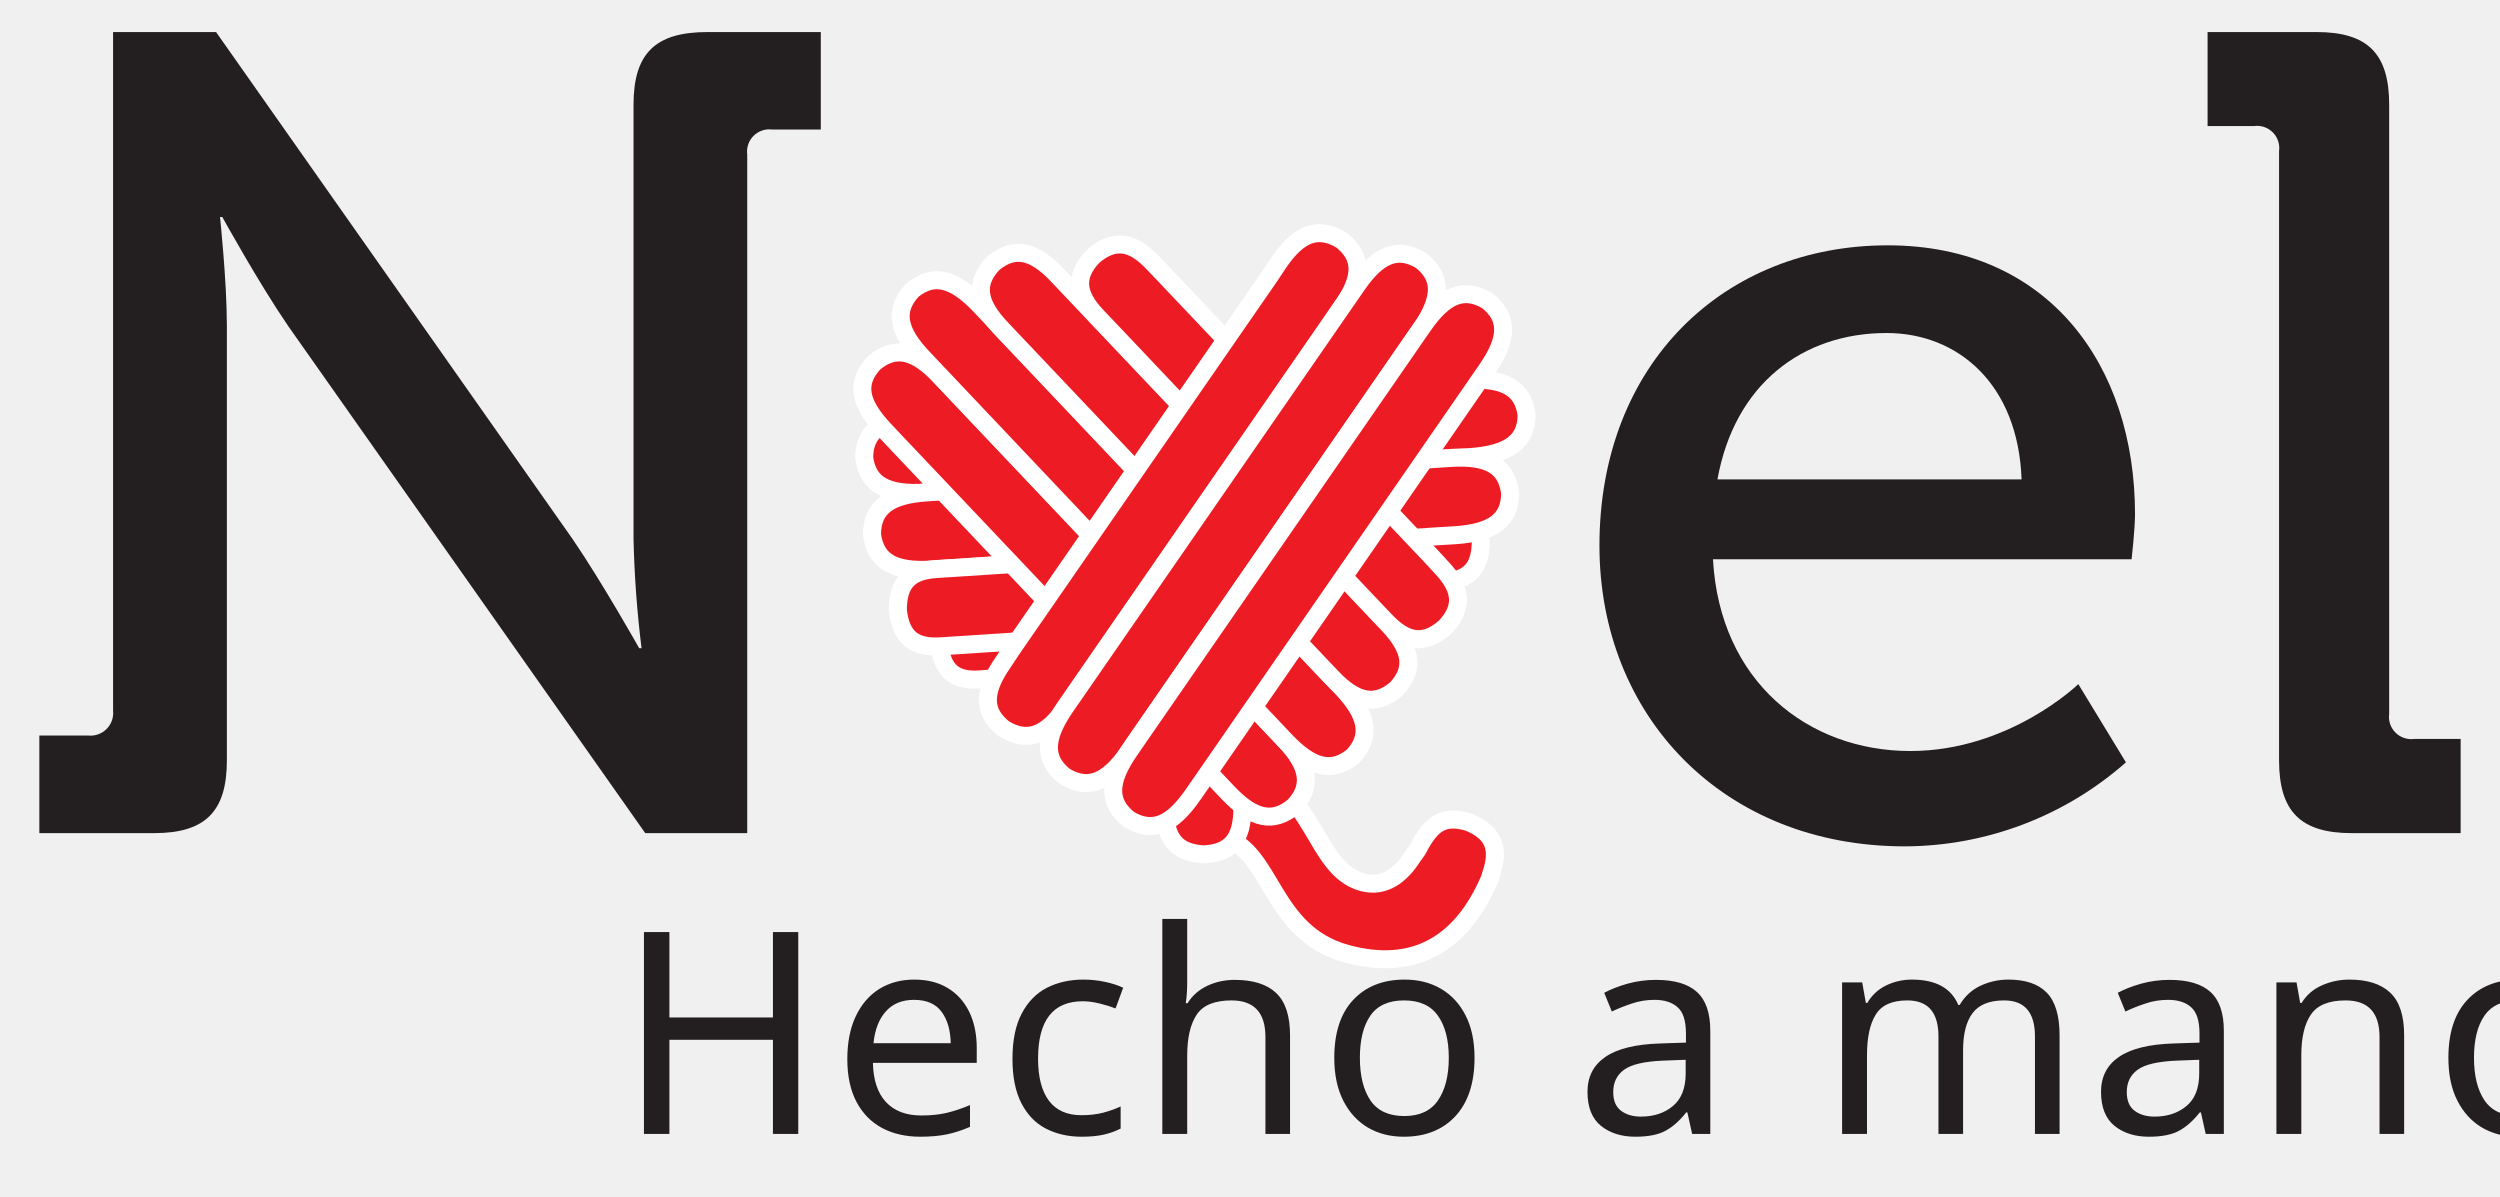
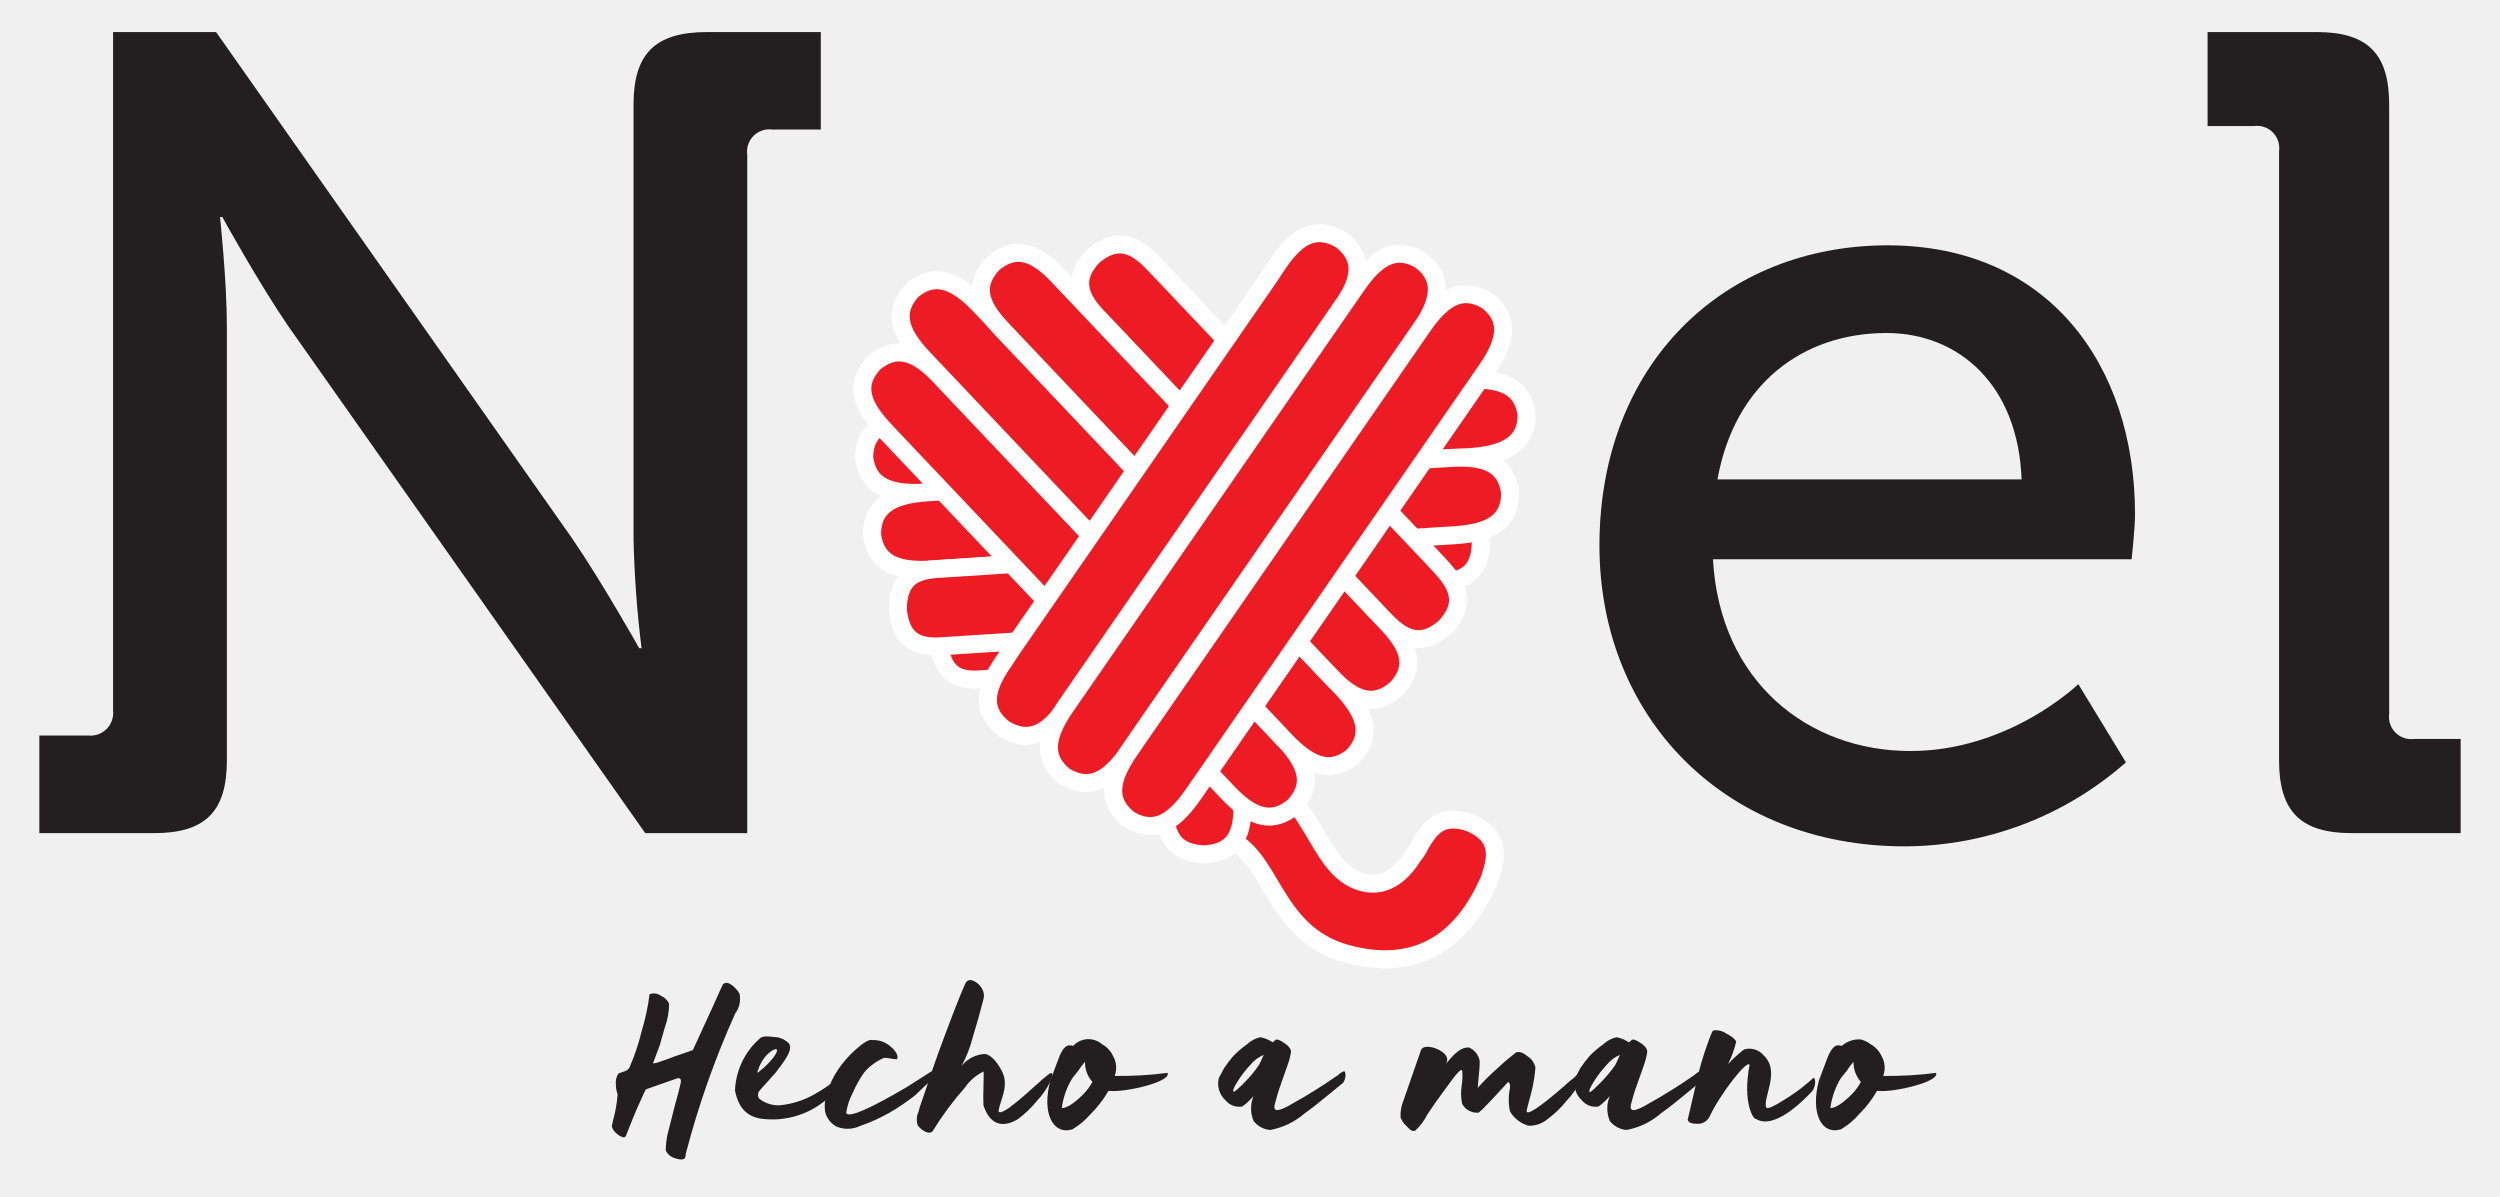
<svg xmlns="http://www.w3.org/2000/svg" id="Layer_1" data-name="Layer 1" viewBox="0 0 277.69 132.86">
  <defs>
-     <style>.cls-1,.cls-3{fill:#231f20;}.cls-2{fill:#ed1c24;stroke:#fff;stroke-width:2px;}.cls-3{font-size:31.41px;font-family:KelasikHandmade, Kelasik Handmade;letter-spacing:0.02em;}</style>
+     <style>.cls-1{fill:#231f20;}.cls-2{fill:#ed1c24;stroke:#fff;stroke-width:2px;}</style>
  </defs>
  <path class="cls-1" d="M4.37,81.7H9.79a2.52,2.52,0,0,0,2.77-2.77V3.56H24L63.61,59.89C66.88,64.68,71,72,71,72h.26a119.7,119.7,0,0,1-.89-12.1V11.62c0-5.67,2.4-8.06,8.2-8.06h12.6V14.39H85.79A2.47,2.47,0,0,0,83,17.17V92.54H71.67L32,36.2c-3.28-4.79-7.31-12.1-7.31-12.1h-.25s.76,7.18.76,12.1V84.47c0,5.67-2.4,8.07-8.07,8.07H4.37Z" />
  <path class="cls-1" d="M209.68,27.25c17.89,0,27.47,13.36,27.47,29.87,0,1.64-.38,5-.38,5h-46.5c.75,13.61,10.58,21.3,21.93,21.3,11,0,18.65-7.43,18.65-7.43l5.29,8.69a37.3,37.3,0,0,1-24.57,9.33c-20.17,0-33.91-14.49-33.91-33.4C177.66,40.36,191.53,27.25,209.68,27.25Zm14.87,26c-.38-10.58-7.06-16.26-15-16.26-9.33,0-16.89,5.68-18.78,16.26Z" />
  <path class="cls-1" d="M253.15,16.79A2.47,2.47,0,0,0,250.38,14h-5.17V3.56h12.1c5.67,0,8.07,2.39,8.07,8.06V79.3a2.47,2.47,0,0,0,2.77,2.78h5.17V92.54h-12.1c-5.67,0-8.07-2.4-8.07-8.07Z" />
  <path class="cls-2" d="M165.58,97.25c1.06-3,.34-4.77-2.45-5.93-2.89-.86-4.2.23-5.64,3-.12.22-.58.82-.58.82-1.3,2.07-3.18,3.51-5.57,2.86-5.52-1.52-5.06-10.57-13.72-12.94L135.86,93c5.52,1.52,5.19,10.6,13.72,12.94,7.36,2,12.77-.91,15.95-8.45Z" />
  <path class="cls-2" d="M138,88.21v1.57c0,3.41-1.3,5-4.32,5.12-3-.17-4.29-1.73-4.28-5.14V88.18l.13-43.38V43.22c0-3.41,1.3-5,4.31-5.12,3,.18,4.29,1.74,4.28,5.15v1.57Z" />
  <path class="cls-2" d="M110.05,75.38l-1.28.09c-2.78.18-4.12-1-4.46-4,0-3,1.13-4.38,3.9-4.56l1.28-.08,35.26-2.3,1.28-.08c2.78-.18,4.12,1,4.46,4,0,3-1.13,4.38-3.9,4.56l-1.28.09Z" />
  <path class="cls-2" d="M104.92,54.58l-2,.13c-4.42.29-6.52-.86-6.93-3.86,0-3,2-4.43,6.37-4.72l2-.13,56.27-3.66,2-.14c4.42-.28,6.52.87,6.94,3.86,0,3-2,4.43-6.38,4.72l-2,.13Z" />
  <path class="cls-2" d="M120.76,67.22l-1.39.09c-3,.19-4.44-1-4.79-4,0-3,1.24-4.39,4.23-4.58l1.39-.09,38.1-2.48,1.39-.09c3-.2,4.44,1,4.79,4,0,3-1.24,4.39-4.23,4.59l-1.39.09Z" />
  <path class="cls-2" d="M105.54,63.13l-2,.13c-4.25.28-6.27-.88-6.68-3.87,0-3,1.87-4.43,6.12-4.7l2-.13L159.06,51l2-.13c4.25-.28,6.27.88,6.68,3.87,0,3-1.87,4.43-6.12,4.71l-2,.12Z" />
  <path class="cls-2" d="M105.9,71.7l-1.39.09c-3,.19-4.44-1-4.78-4,0-3,1.23-4.38,4.23-4.58l1.38-.09,38.11-2.48,1.38-.09c3-.2,4.44,1,4.79,4,0,3-1.24,4.39-4.23,4.59l-1.39.09Z" />
  <path class="cls-2" d="M141.35,80.78l1.3,1.37c2.8,2.95,3.14,5.18,1.09,7.4-2.32,1.93-4.53,1.46-7.33-1.49l-1.3-1.37L99.48,49.08l-1.29-1.37c-2.8-3-3.15-5.19-1.1-7.41,2.33-1.92,4.54-1.46,7.34,1.5l1.29,1.37Z" />
  <path class="cls-2" d="M147.62,74.91,149,76.35c2.94,3.1,3.35,5.4,1.31,7.63-2.34,1.92-4.61,1.39-7.55-1.72l-1.36-1.44L104,41.31l-1.36-1.44c-3-3.1-3.35-5.4-1.31-7.63,2.33-1.91,4.6-1.38,7.55,1.72l1.36,1.44Z" />
  <path class="cls-2" d="M152.91,68l1.25,1.31c2.68,2.84,3,5,.92,7.23-2.32,1.93-4.48,1.52-7.16-1.32l-1.25-1.31-34.2-36.1-1.24-1.31c-2.69-2.84-3-5-.93-7.23,2.32-1.93,4.48-1.52,7.17,1.32l1.24,1.31Z" />
  <path class="cls-2" d="M159,61.82,160.09,63c2.34,2.48,2.48,4.49.41,6.68-2.31,2-4.31,1.71-6.65-.77l-1.09-1.14-29.83-31.5-1.09-1.14c-2.34-2.48-2.48-4.49-.41-6.68,2.31-1.95,4.31-1.71,6.65.77l1.09,1.14Z" />
  <path class="cls-2" d="M119.46,77l-1,1.51c-2.25,3.26-4.34,4-6.93,2.46-2.36-1.87-2.39-4.09-.14-7.35l1-1.51,28.67-41.47,1-1.51c2.25-3.26,4.34-4,6.93-2.47,2.36,1.88,2.39,4.09.14,7.35l-1,1.51Z" />
  <path class="cls-2" d="M126.48,81.91l-1.09,1.6c-2.38,3.44-4.52,4.27-7.12,2.73-2.36-1.88-2.33-4.18,0-7.62l1.1-1.59,30.26-43.78,1.1-1.59c2.38-3.44,4.52-4.28,7.11-2.73,2.36,1.88,2.34,4.18,0,7.62l-1.1,1.59Z" />
  <path class="cls-2" d="M133.64,86.65l-1.11,1.6c-2.39,3.46-4.54,4.31-7.13,2.77-2.36-1.89-2.33-4.19.06-7.65l1.1-1.6,30.41-44,1.11-1.6c2.39-3.46,4.54-4.3,7.13-2.76,2.36,1.88,2.33,4.19-.06,7.65l-1.1,1.59Z" />
-   <text class="cls-3" transform="translate(68.48 125.95)">Hecho a mano</text>
+   <path class="cls-1" d="M68.41,120.46a1.9,1.9,0,0,1,.26-1.2c.4-.22,1.13-.22,1.31-.84a23.12,23.12,0,0,0,1.29-3.87,24.78,24.78,0,0,0,.88-4.11,1.32,1.32,0,0,1,1.26.16,1.76,1.76,0,0,1,.91.88,7.59,7.59,0,0,1-.47,2.63l-.57,2-.75,2c.59,0,1.16-.38,4.43-1.47L79.09,112l1.19-2.64c.57-.63,1.54.47,1.86,1a2.7,2.7,0,0,1-.47,2.2,98.07,98.07,0,0,0-5.5,15.61,1.39,1.39,0,0,1-.09.47c-.22.22-.6.19-1.13,0a1.57,1.57,0,0,1-1-.85,8.61,8.61,0,0,1,.22-1.88l.76-3c.34-1.19.53-2,.62-2.35s.29-1.07-.59-.69L71.74,121c-.06.06-.37.78-1,2.17-.16.34-.57,1.35-1.22,3a.27.27,0,0,1-.38.13,1.67,1.67,0,0,1-.6-.35,1.58,1.58,0,0,1-.56-.75c-.07-.16.09-.44.09-.66a14.52,14.52,0,0,0,.53-3A3.08,3.08,0,0,1,68.41,120.46Z" />
+   <path class="cls-1" d="M92.35,121.62a9.28,9.28,0,0,1-7.82,2.64C82.92,124,82,123,81.64,121.12a8.11,8.11,0,0,1,2.7-5.72c.22-.28.75-.34,1.6-.22a2.41,2.41,0,0,1,1.69.72c.54.73-.65,2.14-1.47,3.24l-1.79,2a.75.75,0,0,0-.06.88,3.43,3.43,0,0,0,2.29.75,9.61,9.61,0,0,0,3.7-1.13,21,21,0,0,0,2.08-1.32l.81-.59c.35-.29.57-.41.6-.44a.18.18,0,0,1,.25.25C93.1,120.77,92.53,121.46,92.35,121.62Zm-8.2-2.48s.09,0,.19-.13c1.16-.88,2.29-2.29,1.88-2.48-.22,0-.53.16-1,.6a4.13,4.13,0,0,0-1,1.69C84.12,119,84.12,119.17,84.15,119.14Z" />
+   <path class="cls-1" d="M103,120.39c-.15.13-.47.41-.88.82a6,6,0,0,1-1,.85,21.61,21.61,0,0,1-2.39,1.57,19.14,19.14,0,0,1-3.2,1.44,3.25,3.25,0,0,1-2.54.1,2.49,2.49,0,0,1-1.35-1.73,5.07,5.07,0,0,1,.44-2.7,9.88,9.88,0,0,1,1.53-2.64,12.22,12.22,0,0,1,1.89-1.91q1-.81,1.41-.66a2.78,2.78,0,0,1,1.82.56c.72.54,1.17,1.23.88,1.57-.37,0-1.13-.19-1.41-.16A6,6,0,0,0,96,119.11a12.47,12.47,0,0,0-1.26,2.23,7,7,0,0,0-.75,2.29c.25.56,2.48-.38,6.69-2.86l1.44-.91c1.1-.72,1.51-1,1.6-.91S104,119.64,103,120.39Z" />
+   <path class="cls-1" d="M109.24,122.78a19.71,19.71,0,0,1,0-2c0-.94.06-1.54,0-1.76a5.44,5.44,0,0,0-2.07,1.79,35.25,35.25,0,0,0-3.58,4.84c-.28.37-1,.12-1.63-.6a2,2,0,0,1,.06-1.54,8.34,8.34,0,0,1,.35-1.13l.75-2.2c.22-.72.82-2.48,1.85-5.24s1.79-4.65,2.23-5.65c.22-.47.6-.57,1.16-.22a2,2,0,0,1,.91,1.25,1.46,1.46,0,0,1,0,.54c-.32,1.28-.73,2.76-1.23,4.39a14.37,14.37,0,0,1-1.22,3.14,3.5,3.5,0,0,1,2.6-1.32c.79.13,1.54,1.17,2,2.2.6,1.57-.35,3-.5,4.12,0,.28.41.18,1.1-.29a29.92,29.92,0,0,0,2.41-2c.92-.81,1.39-1.22,1.39-1.25a1.48,1.48,0,0,0,.22-.16c.4-.34,1.22-1.13.65.41a8.81,8.81,0,0,1-1.53,2.2,11.75,11.75,0,0,1-2.08,2C111.22,125.42,109.9,124.79,109.24,122.78Z" />
+   <path class="cls-1" d="M122.43,116a2.84,2.84,0,0,1,1.2,1.29,2.65,2.65,0,0,1,.19,2.22,41.52,41.52,0,0,0,5.87-.34c.44,1-4.74,2.2-6.47,2h-.1a12.3,12.3,0,0,1-2,2.6,8.2,8.2,0,0,1-2,1.67c-2.17.66-3.43-1.79-2.45-5.43l.91-2.42c.37-1,.78-1.48,1.19-1.48s.44.13.5,0a2.29,2.29,0,0,1,3.14-.12Zm-1.09,4.17a3.23,3.23,0,0,1-.82-2.23,8.77,8.77,0,0,0-.76,1l-.62.78a8.27,8.27,0,0,0-1.2,3.36c.57,0,1.39-.53,2.42-1.57A6,6,0,0,0,121.34,120.17Z" />
+   <path class="cls-1" d="M141.65,115.53c.19-.16.54,0,1.07.37s.76.76.66,1.07a8.13,8.13,0,0,1-.41,1.48l-.66,1.88a22.5,22.5,0,0,0-.72,2.36c-.12.53.06.72.6.56a5.57,5.57,0,0,0,1.13-.53,59,59,0,0,0,5.34-3.33,1.55,1.55,0,0,1,.66-.41c.25.25.12.94-.13,1.29l-1.38,1.13-1.51,1.22c-.34.29-.81.63-1.41,1.07a8,8,0,0,1-3.8,1.82,2.57,2.57,0,0,1-1.85-1,3.6,3.6,0,0,1,0-2.77,6.75,6.75,0,0,1-1.26,1.17,2,2,0,0,1-1.89-.73,2.47,2.47,0,0,1-.69-2.48l.57-1.06a13.51,13.51,0,0,1,1-1.32,10.4,10.4,0,0,1,1.54-1.32,3.12,3.12,0,0,1,1.48-.79,3.67,3.67,0,0,1,1.38.57Zm-3.45,4.74a14.23,14.23,0,0,0,1.66-2l.51-1.1a3.77,3.77,0,0,0-1.45,1.07,11.92,11.92,0,0,0-1.47,1.91c-.41.63-.54,1-.44,1.1S137.73,120.74,138.2,120.27Z" />
+   <path class="cls-1" d="M162.41,122.62a5.63,5.63,0,0,1-.06-2,6,6,0,0,0,.06-1.72c-.06-.13-.25,0-.56.34s-.72.91-1.32,1.73l-1.16,1.6-.85,1.26a5.83,5.83,0,0,1-1.32,1.75c-.22.13-.53,0-.91-.44a2.68,2.68,0,0,1-.72-1,4.21,4.21,0,0,1,.34-1.95l1.92-5.53c.31-.94,2.92,0,2.92,1a.91.91,0,0,1-.13.5c1-1.22,1.64-1.82,2.52-1.82a2,2,0,0,1,1.22,1.51c0,.25,0,.75-.09,1.47l-.13,1.51a26.11,26.11,0,0,1,2.11-2.1c.88-.82,1.6-1.41,2.13-1.82.35-.16.79,0,1.29.41a2,2,0,0,1,.88,1.25,16.07,16.07,0,0,1-.35,2.33c-.06.28-.19.78-.37,1.44s-.26,1-.26,1.07q.06.8,4.24-2.83a9.18,9.18,0,0,1,.88-.75l.19-.16c.41-.41,1.23-1.07.66.38a8.36,8.36,0,0,1-1.54,2.23,11,11,0,0,1-2.07,2,3.12,3.12,0,0,1-2.14.76,3.42,3.42,0,0,1-2.07-1.6,6.11,6.11,0,0,1,0-2.55c.07-.5-.15-.75-.22-.69-.66.73-2.73,3-3.26,3.39A1.9,1.9,0,0,1,162.41,122.62Z" />
+   <path class="cls-1" d="M181.23,115.53c.19-.16.53,0,1.07.37s.75.76.65,1.07a8,8,0,0,1-.4,1.48l-.66,1.88a20.92,20.92,0,0,0-.73,2.36c-.12.53.07.72.6.56a5.57,5.57,0,0,0,1.13-.53,59,59,0,0,0,5.34-3.33,1.61,1.61,0,0,1,.66-.41c.25.25.12.94-.13,1.29l-1.38,1.13-1.5,1.22c-.35.29-.82.63-1.42,1.07a8,8,0,0,1-3.8,1.82,2.6,2.6,0,0,1-1.85-1,3.6,3.6,0,0,1,0-2.77,6.46,6.46,0,0,1-1.26,1.17,2,2,0,0,1-1.88-.73,2.47,2.47,0,0,1-.69-2.48l.56-1.06a13.89,13.89,0,0,1,1-1.32,9.9,9.9,0,0,1,1.54-1.32,3.11,3.11,0,0,1,1.47-.79,3.67,3.67,0,0,1,1.38.57Zm-3.46,4.74a15,15,0,0,0,1.67-2l.5-1.1a3.69,3.69,0,0,0-1.44,1.07A12,12,0,0,0,177,120.2c-.41.63-.53,1-.44,1.1S177.3,120.74,177.77,120.27Z" />
+   <path class="cls-1" d="M189.87,124.07a1.45,1.45,0,0,1-1.48.75c-.53,0-.85-.16-.91-.41a.09.09,0,0,1,0-.12l.85-3.64a34.79,34.79,0,0,1,1.47-5.09c.1-.16.29-.94.51-1.1a2,2,0,0,1,1.44.34c.66.35,1,.63,1.1.91a11.47,11.47,0,0,1-.91,2.49,14.67,14.67,0,0,1,1.79-1.64,2.11,2.11,0,0,1,2.23.73c1.79,1.75-.16,4.61.22,5.71.09.25.85-.09,2.26-1a18.92,18.92,0,0,0,2.89-2.19c.12-.16.22-.1.28.18a1.7,1.7,0,0,1-.31,1.2c-1.1,1.19-4.24,4.3-6.22,3.11-.32.09-1.54-1.79-.75-6C194.17,117.57,191.12,121.4,189.87,124.07Z" />
+   <path class="cls-1" d="M207.8,116a2.87,2.87,0,0,1,1.19,1.29,2.62,2.62,0,0,1,.19,2.22,41.52,41.52,0,0,0,5.87-.34c.44,1-4.74,2.2-6.47,2h-.09a12,12,0,0,1-2,2.6,8,8,0,0,1-2,1.67c-2.17.66-3.42-1.79-2.45-5.43l.91-2.42c.38-1,.79-1.48,1.2-1.48s.43.13.5,0a2.91,2.91,0,0,1,2-.66A3,3,0,0,1,207.8,116Zm-1.1,4.17a3.27,3.27,0,0,1-.82-2.23,7.83,7.83,0,0,0-.75,1l-.63.78a8.37,8.37,0,0,0-1.19,3.36c.56,0,1.38-.53,2.42-1.57A6,6,0,0,0,206.7,120.17Z" />
</svg>
